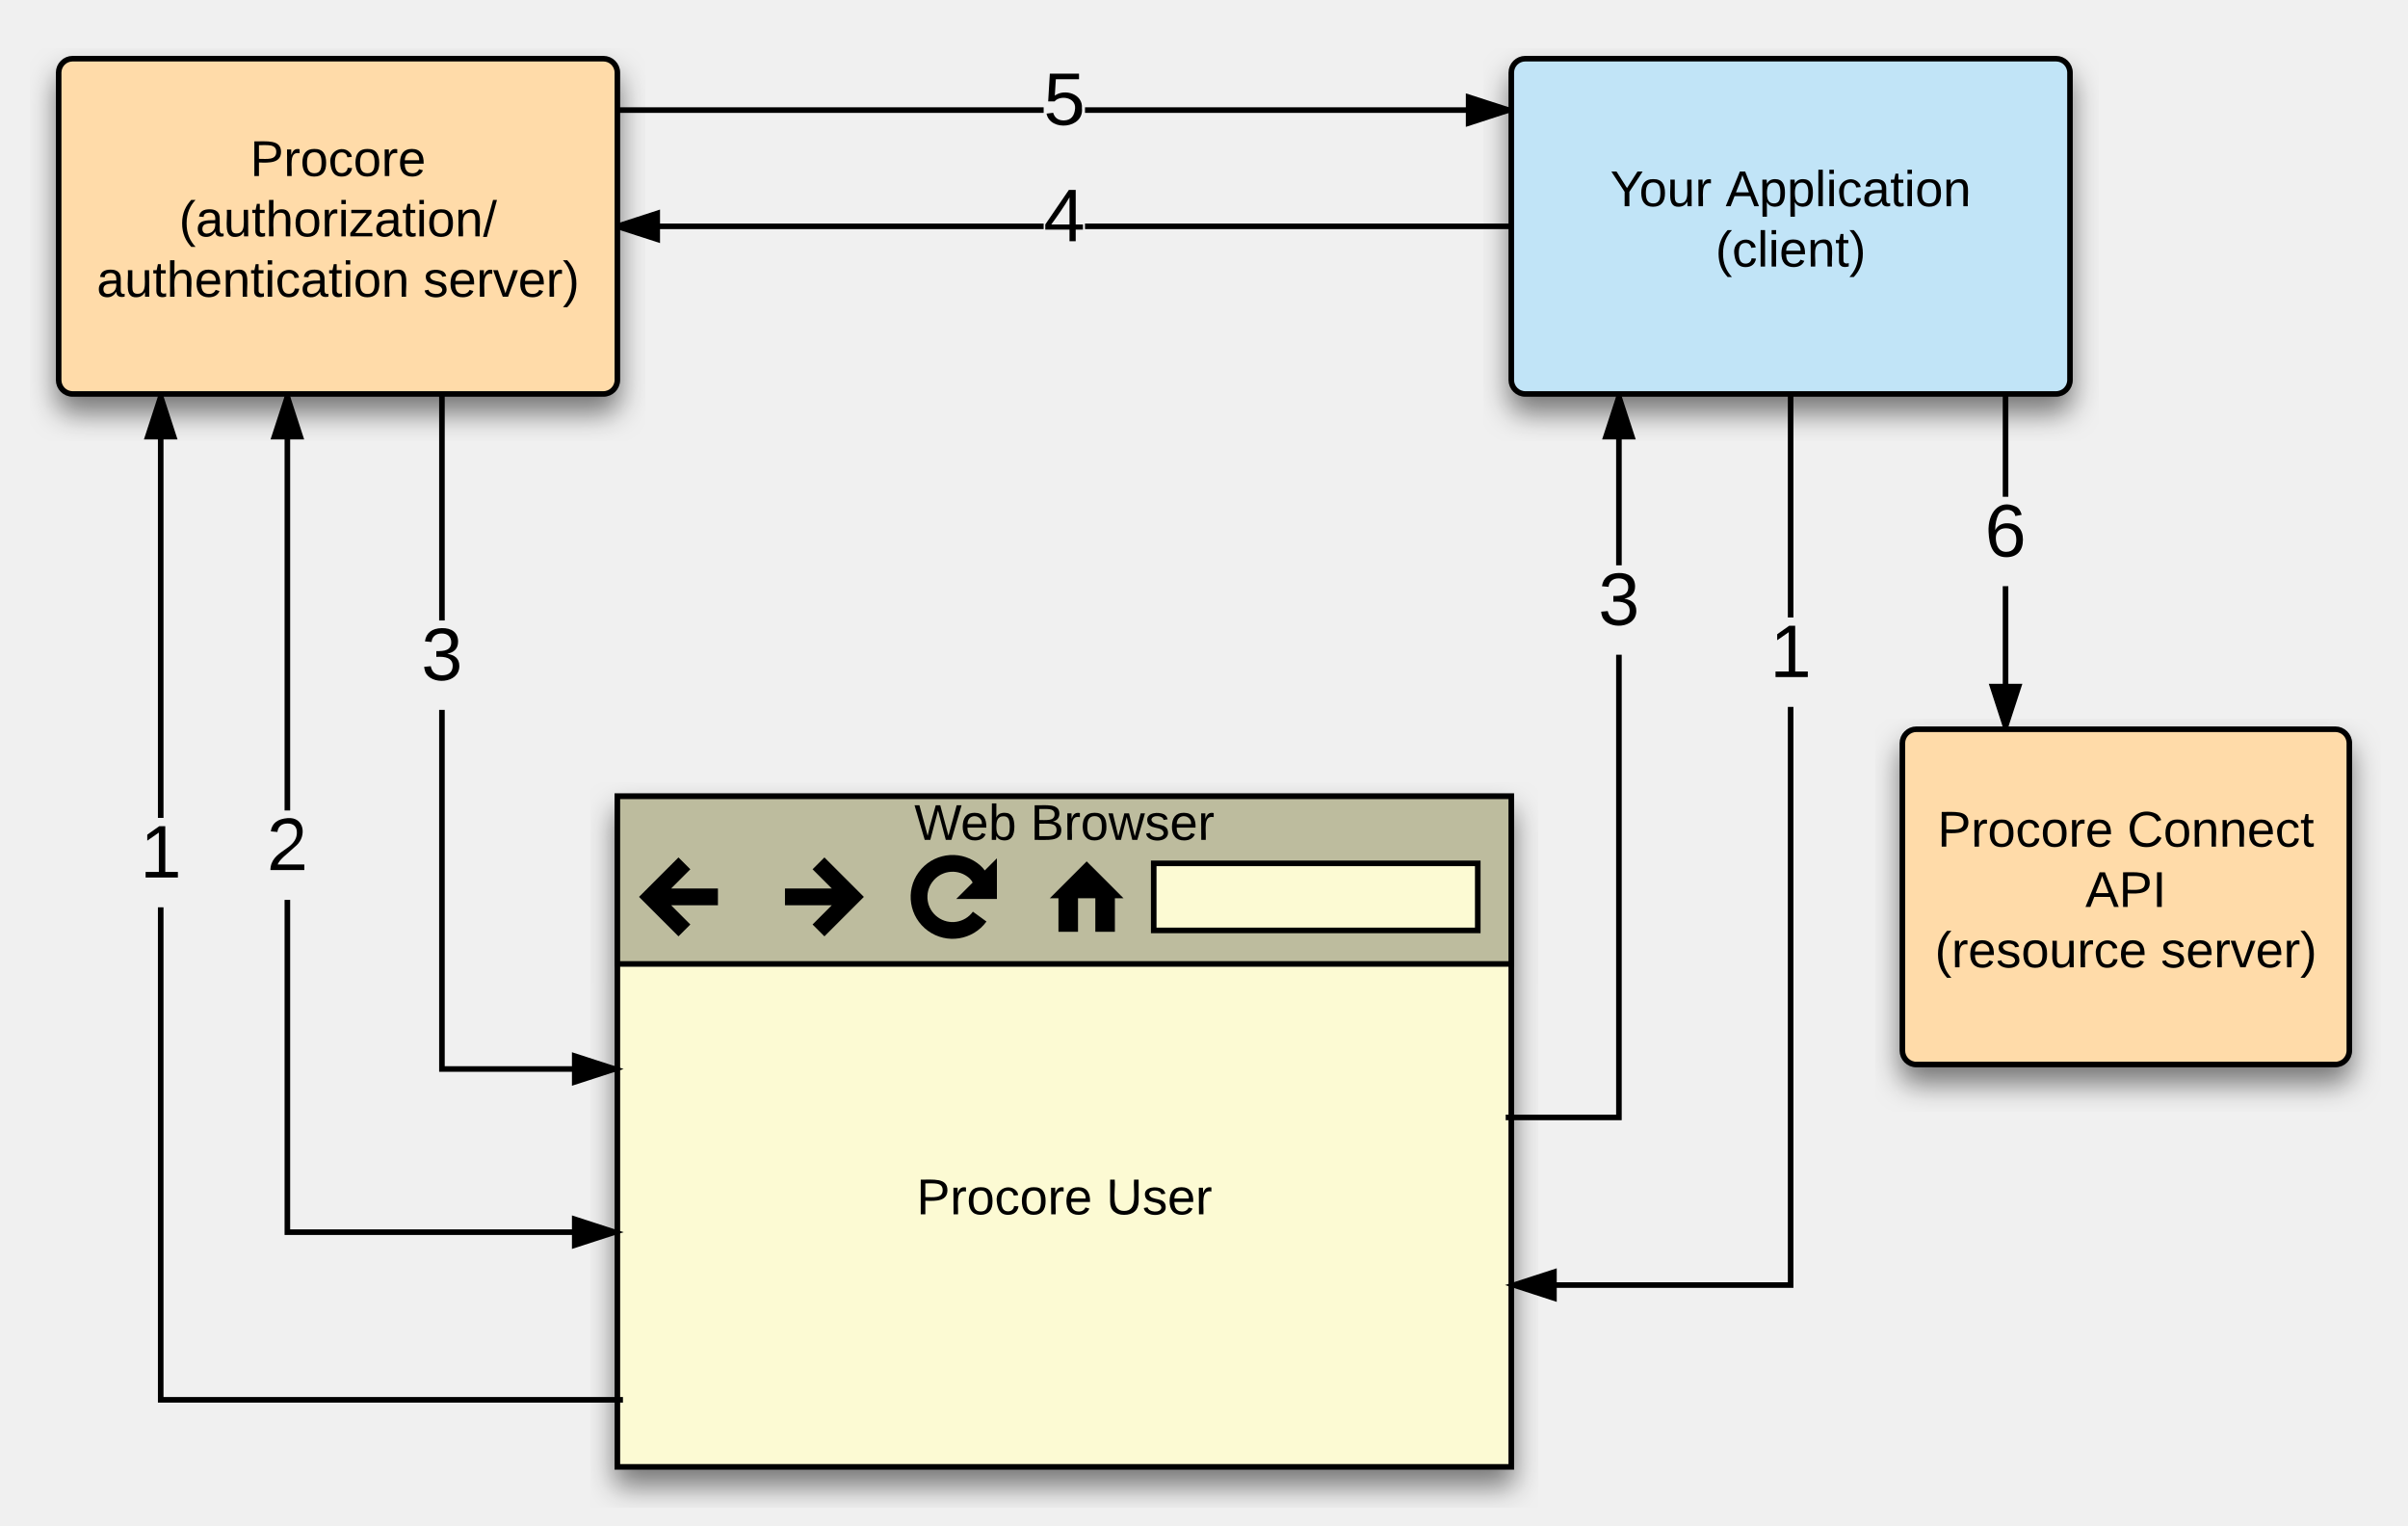
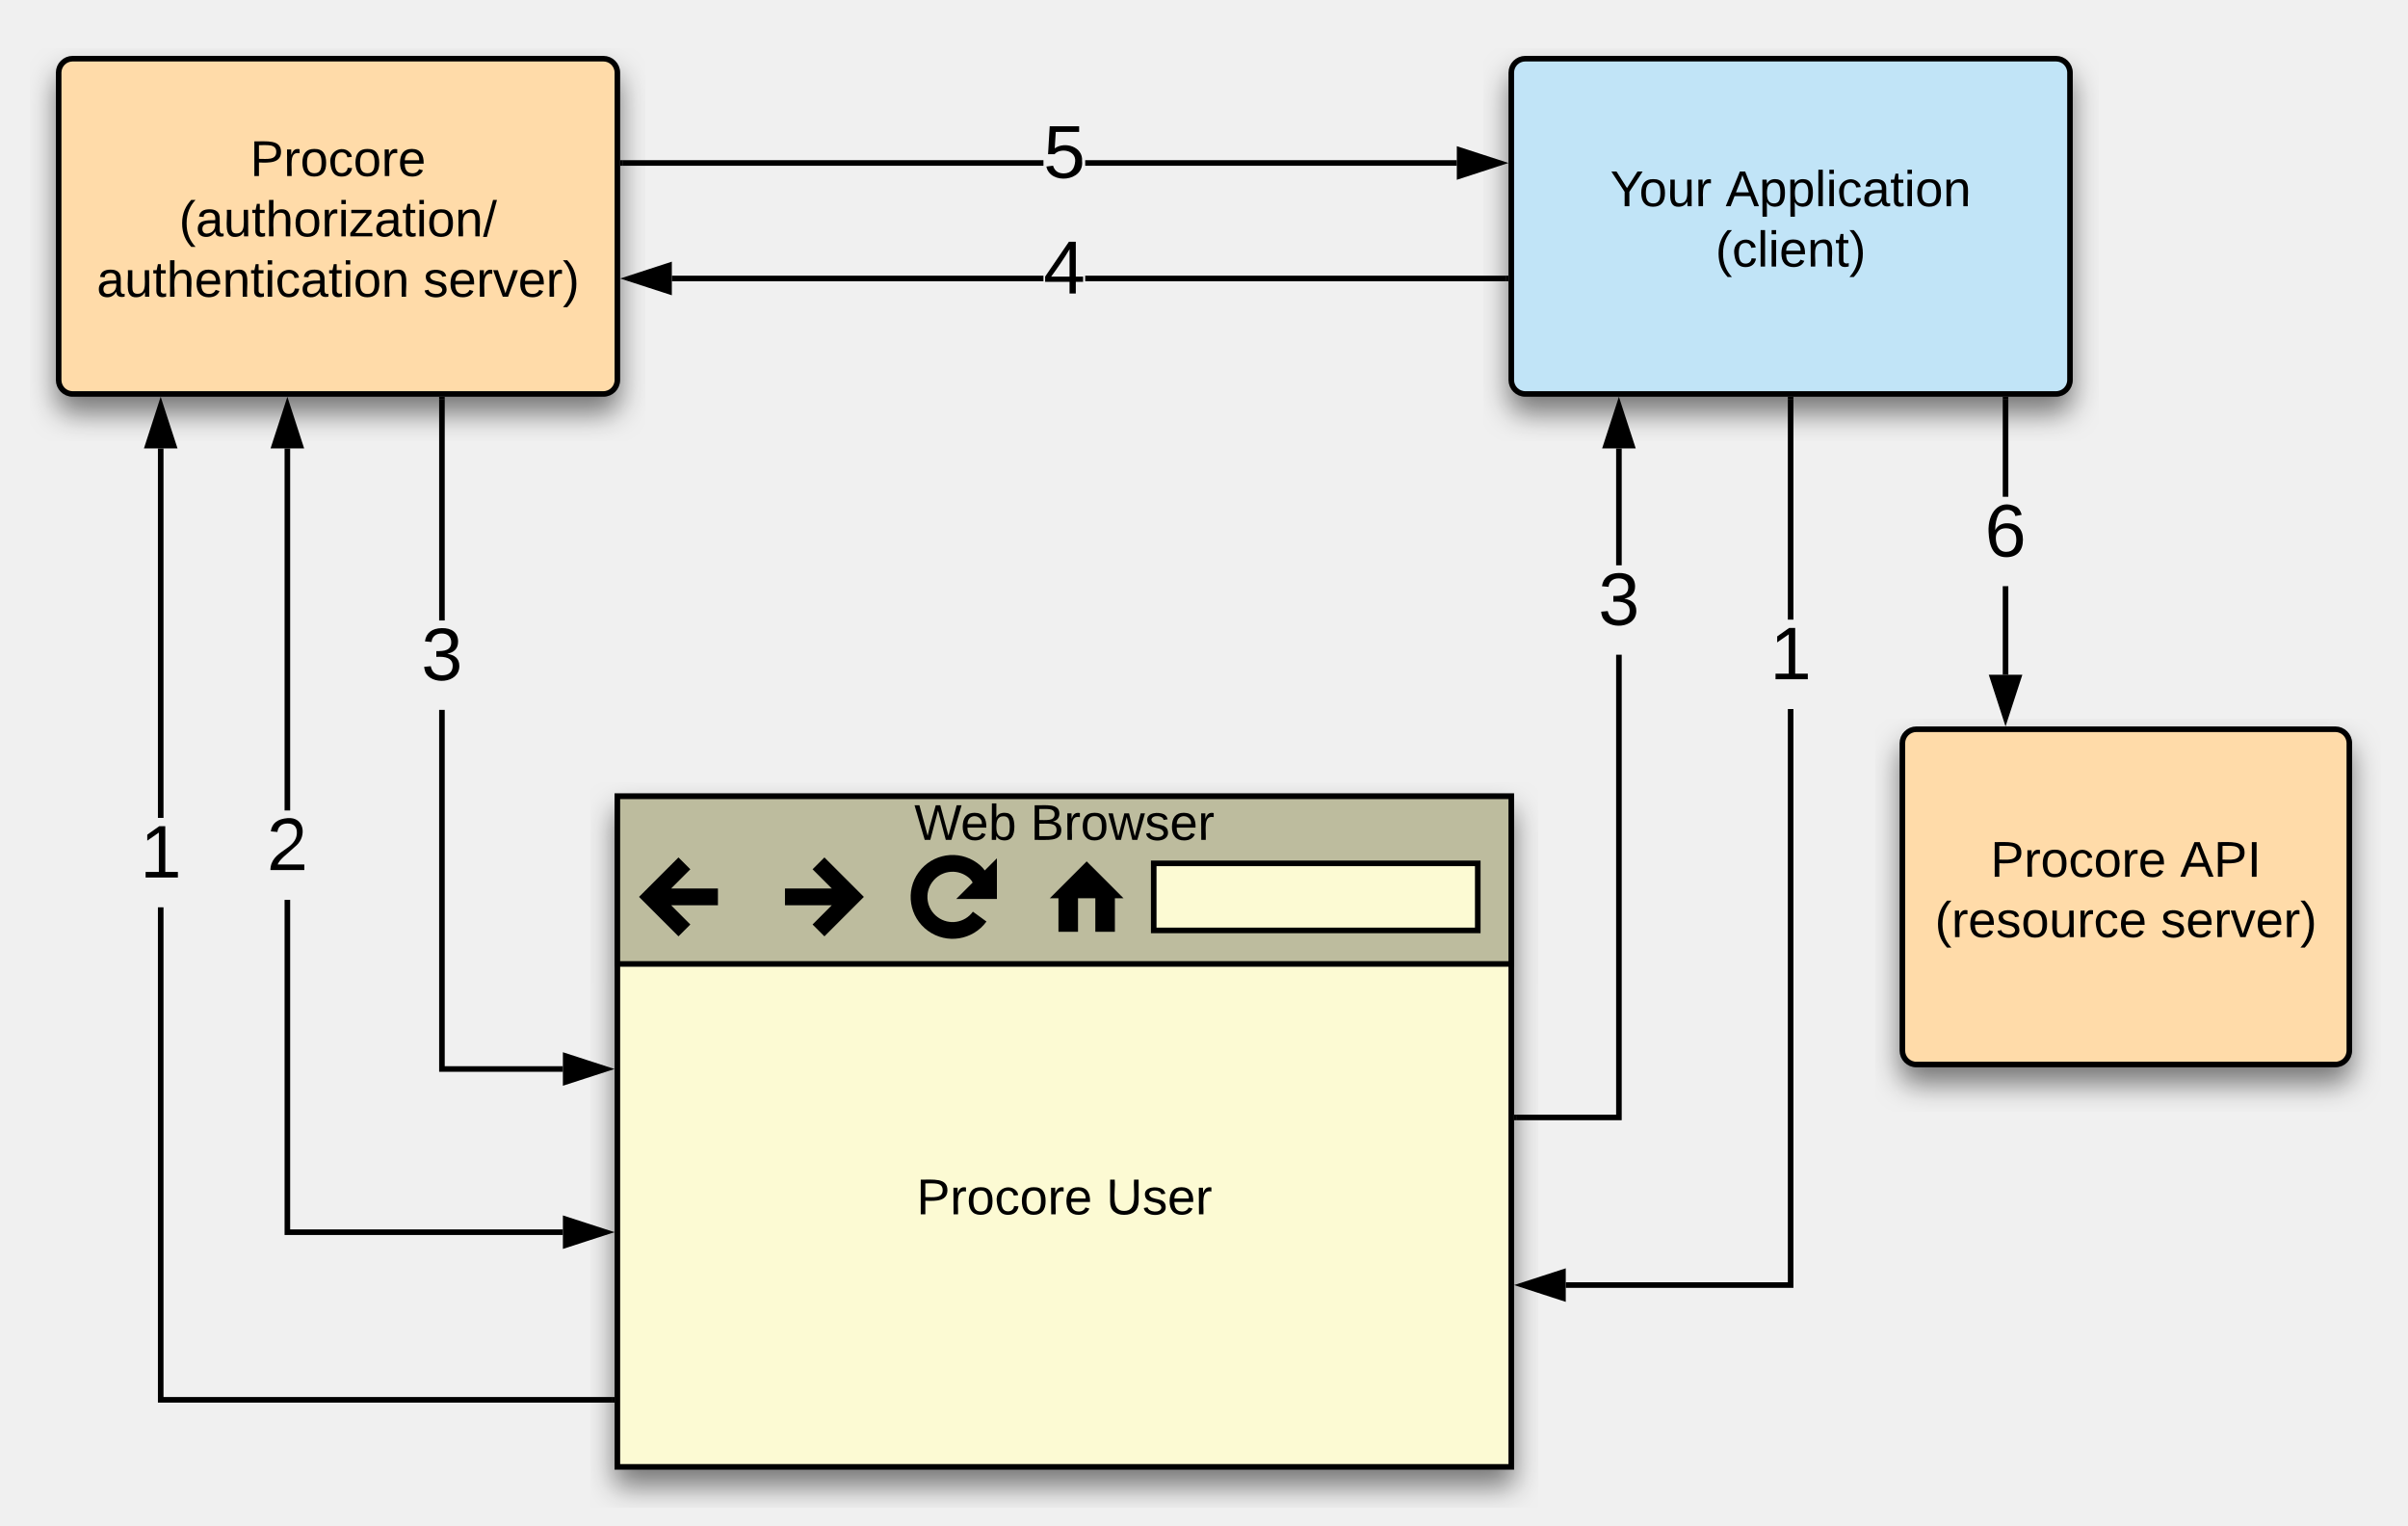
<svg xmlns="http://www.w3.org/2000/svg" xmlns:ns1="lucid" xmlns:xlink="http://www.w3.org/1999/xlink" width="862" height="546">
  <g transform="translate(-19 -19)" ns1:page-tab-id="0_0">
    <g filter="url(#a)">
-       <path d="M40 155c0 2.76 2.24 5 5 5h190c2.76 0 5-2.24 5-5V45c0-2.76-2.24-5-5-5H45c-2.76 0-5 2.24-5 5z" stroke="#000" stroke-width="2" fill="#ffdba9" />
+       <path d="M40 45c0-2.76 2.24-5 5-5h190c2.76 0 5 2.24 5 5v110c0 2.76-2.24 5-5 5H45c-2.76 0-5-2.24-5-5z" stroke="#000" stroke-width="2" fill="#ffdba9" />
      <use xlink:href="#b" transform="matrix(1,0,0,1,45,45) translate(63.55 37)" />
      <use xlink:href="#c" transform="matrix(1,0,0,1,45,45) translate(38.1 58.6)" />
      <use xlink:href="#d" transform="matrix(1,0,0,1,45,45) translate(8.625 80.2)" />
      <use xlink:href="#e" transform="matrix(1,0,0,1,45,45) translate(125.525 80.2)" />
    </g>
    <g filter="url(#a)">
-       <path d="M560 155c0 2.76 2.24 5 5 5h190c2.76 0 5-2.24 5-5V45c0-2.76-2.24-5-5-5H565c-2.76 0-5 2.24-5 5z" stroke="#000" stroke-width="2" fill="#c1e4f7" />
+       <path d="M560 45c0-2.76 2.24-5 5-5h190c2.76 0 5 2.24 5 5v110c0 2.76-2.24 5-5 5H565c-2.76 0-5-2.24-5-5z" stroke="#000" stroke-width="2" fill="#c1e4f7" />
      <use xlink:href="#f" transform="matrix(1,0,0,1,565,45) translate(30.425 47.8)" />
      <use xlink:href="#g" transform="matrix(1,0,0,1,565,45) translate(71.725 47.8)" />
      <use xlink:href="#h" transform="matrix(1,0,0,1,565,45) translate(68.1 69.4)" />
    </g>
    <g filter="url(#i)">
      <path d="M240 304h320v240H240z" stroke="#000" stroke-width="2" fill="#fcfad3" />
      <path d="M240 304h320v60H240z" stroke="#000" stroke-width="2" fill="#bdbc9e" />
      <path d="M432 328h116v24H432z" stroke="#000" stroke-width="2" fill="#fcfad3" />
      <path d="M264 328l-12 12 12 12m-12-12h24M312 328l12 12-12 12m-12-12h24M372 340c-1.4-6.23-2.8-8.15-4.95-9.7-5.36-3.9-12.86-2.72-16.76 2.65-3.9 5.36-2.72 12.86 2.65 16.76 5.36 3.9 12.86 2.72 16.76-2.65" stroke="#000" stroke-width="6" fill="none" />
      <path d="M375.12 328v12h-12z" stroke="#000" stroke-width="1.5" />
      <path d="M396 340l12-12 12 12h-2.4v12h-6v-12h-7.2v12h-6v-12z" stroke="#000" />
      <use xlink:href="#j" transform="matrix(1,0,0,1,260,304) translate(86.275 15.6)" />
      <use xlink:href="#k" transform="matrix(1,0,0,1,260,304) translate(127.875 15.6)" />
    </g>
    <g filter="url(#l)">
-       <path d="M700 395c0 2.76 2.24 5 5 5h150c2.76 0 5-2.24 5-5V285c0-2.76-2.24-5-5-5H705c-2.76 0-5 2.24-5 5z" stroke="#000" stroke-width="2" fill="#ffdba9" />
-       <use xlink:href="#m" transform="matrix(1,0,0,1,705,285) translate(7.575 37)" />
-       <use xlink:href="#n" transform="matrix(1,0,0,1,705,285) translate(75.475 37)" />
-       <use xlink:href="#o" transform="matrix(1,0,0,1,705,285) translate(60.5 58.6)" />
-       <use xlink:href="#p" transform="matrix(1,0,0,1,705,285) translate(6.65 80.2)" />
-       <use xlink:href="#e" transform="matrix(1,0,0,1,705,285) translate(87.5 80.2)" />
-     </g>
-     <path d="M392.6 59.4H241v-2h151.6zm166.4 0H407.4v-2H559zM241 59.4h-1v-2h1z" />
-     <path d="M559 58.4l-14.27 4.64v-9.28z" />
-     <path d="M560 57.67v1.46l-16.27 5.28v-12zm-14.27 4l10.03-3.27-10.03-3.26z" />
-     <use xlink:href="#q" transform="matrix(1,0,0,1,392.5926,42.4) translate(0 21.33333)" />
-     <path d="M392.6 101H240v-2h152.6zm167.4 0H407.4v-2H560z" />
-     <path />
-     <path d="M254.27 104.64L240 100l14.27-4.64z" />
-     <path d="M255.27 106L240 101.06v-2.1L255.27 94zm-12.03-6l10.03 3.26v-6.52z" />
-     <use xlink:href="#r" transform="matrix(1,0,0,1,392.5926,84) translate(0 21.33333)" />
-     <path d="M77.53 519H239v2H75.53V343.73h2zm0-207.27h-2V161h2zM242 521h-3v-2h3z" />
-     <path d="M81.17 175.27H71.9L76.53 161z" />
-     <path d="M82.55 176.27H70.52l5.3-16.27h1.44zm-9.28-2h6.52l-3.27-10.03z" />
-     <use xlink:href="#s" transform="matrix(1,0,0,1,69.12593,311.7333) translate(0 21.33333)" />
-     <path d="M122.87 459H239v2H120.87V341.07h2zm0-149.93h-2V161h2z" />
-     <path d="M239 460l-14.27 4.64v-9.28z" />
-     <path d="M242.24 460l-18.5 6v-12zm-16.5 3.26l10.02-3.26-10.03-3.26zM126.5 175.27h-9.27l4.64-14.27z" />
-     <path d="M127.88 176.27h-12.03l5.3-16.27h1.44zm-9.27-2h6.53l-3.26-10.03z" />
-     <use xlink:href="#t" transform="matrix(1,0,0,1,114.4593,309.0667) translate(0 21.33333)" />
-     <path d="M178.2 400.6H239v2h-62.8V273.07h2zm0-159.53h-2V161h2zM178.2 161h-2v-1h2z" />
-     <path d="M239 401.6l-14.27 4.64v-9.28z" />
-     <path d="M242.24 401.6l-18.5 6v-12zm-16.5 3.26l10.02-3.26-10.03-3.26z" />
-     <use xlink:href="#u" transform="matrix(1,0,0,1,169.7926,241.0667) translate(0 21.33333)" />
-     <path d="M599.53 419.93H561v-2h36.53v-164.6h2zm0-198.6h-2V161h2z" />
-     <path d="M603.17 175.27h-9.27l4.63-14.27z" />
-     <path d="M604.55 176.27h-12.03l5.3-16.27h1.44zm-9.28-2h6.52l-3.27-10.03zM561 419.93h-3v-2h3z" />
-     <use xlink:href="#u" transform="matrix(1,0,0,1,591.1259,221.3333) translate(0 21.33333)" />
-     <path d="M661 479.93H561v-2h98V272h2zM661 240h-2v-80h2z" />
-     <path />
-     <path d="M575.27 483.57L561 478.93l14.27-4.63z" />
-     <path d="M576.27 484.95l-18.5-6.02 18.5-6zm-12.03-6.02l10.03 3.26v-6.53z" />
-     <use xlink:href="#s" transform="matrix(1,0,0,1,652.5926,240) translate(0 21.33333)" />
-     <path d="M737.93 279h-2v-50.2h2zm0-82.2h-2V161h2zM737.93 161h-2v-1h2z" />
-     <path d="M736.93 279l-4.63-14.27h9.27z" />
-     <path d="M737.66 280h-1.45l-5.28-16.27h12.03zm-4-14.27l3.27 10.03 3.26-10.03z" />
-     <use xlink:href="#v" transform="matrix(1,0,0,1,729.5259,196.8) translate(0 21.33333)" />
-     <path d="M280 420h240v60H280z" fill="none" />
+       <path d="M700 285c0-2.76 2.24-5 5-5h150c2.76 0 5 2.24 5 5v110c0 2.76-2.24 5-5 5H705c-2.76 0-5-2.24-5-5z" stroke="#000" stroke-width="2" fill="#ffdba9" />
+       <use xlink:href="#m" transform="matrix(1,0,0,1,705,285) translate(26.55 47.8)" />
+       <use xlink:href="#n" transform="matrix(1,0,0,1,705,285) translate(94.45 47.8)" />
+       <use xlink:href="#o" transform="matrix(1,0,0,1,705,285) translate(6.65 69.4)" />
+       <use xlink:href="#e" transform="matrix(1,0,0,1,705,285) translate(87.5 69.4)" />
+     </g>
+     <path d="M77.53 519H238v2H75.53V343.73h2m0-32h-2V179.5h2" />
+     <path d="M239 521h-1.03v-2H239M81.17 178.5H71.9l4.63-14.26z" />
+     <path d="M82.55 179.5H70.52l6-18.5m-3.25 16.5h6.52l-3.27-10.03" />
+     <use xlink:href="#p" transform="matrix(1,0,0,1,69.12593,311.7333) translate(0 21.33333)" />
+     <path d="M122.87 459h97.63v2h-99.63V341.07h2m0-32h-2V179.5h2M235.76 460l-14.26 4.64v-9.28z" />
+     <path d="M239 460l-18.5 6v-12m2 9.26l10.03-3.26-10.03-3.26M126.5 178.5h-9.27l4.64-14.26z" />
+     <path d="M127.88 179.5h-12.03l6.02-18.5m-3.26 16.5h6.53l-3.26-10.03" />
+     <use xlink:href="#q" transform="matrix(1,0,0,1,114.4593,309.0667) translate(0 21.33333)" />
+     <path d="M178.2 400.6h42.3v2h-44.3V273.07h2m0-32h-2V162h2" />
+     <path d="M178.2 162.03h-2V161h2M235.76 401.6l-14.26 4.64v-9.28z" />
+     <path d="M239 401.6l-18.5 6v-12m2 9.26l10.03-3.26-10.03-3.26" />
+     <use xlink:href="#r" transform="matrix(1,0,0,1,169.7926,241.0667) translate(0 21.33333)" />
+     <path d="M599.53 419.93H562v-2h35.53v-164.6h2m0-32h-2V179.5h2M603.17 178.5h-9.27l4.63-14.26z" />
+     <path d="M604.55 179.5h-12.03l6-18.5m-3.25 16.5h6.52l-3.27-10.03M562.03 419.93H561v-2h1.03" />
+     <use xlink:href="#r" transform="matrix(1,0,0,1,591.1259,221.3333) translate(0 21.33333)" />
+     <path d="M661 479.93h-81.5v-2H659V272.77h2m0-32h-2V162h2" />
+     <path d="M661 162.03h-2V161h2M578.5 483.57l-14.26-4.64 14.26-4.63z" />
+     <path d="M579.5 484.95l-18.5-6.02 18.5-6m-12.03 6l10.03 3.26v-6.53" />
+     <use xlink:href="#p" transform="matrix(1,0,0,1,652.5926,240.7703) translate(0 21.33333)" />
+     <path d="M737.93 260.5h-2v-31.7h2m0-32h-2V162h2" />
+     <path d="M737.93 162.03h-2V161h2M736.93 275.76l-4.63-14.26h9.27z" />
+     <path d="M736.93 279l-6-18.5h12.02m-9.28 2l3.26 10.03 3.26-10.03" />
+     <use xlink:href="#s" transform="matrix(1,0,0,1,729.5259,196.8) translate(0 21.33333)" />
+     <path d="M280 420h240v60H280z" stroke="#000" stroke-opacity="0" stroke-width="2" fill="#fff" fill-opacity="0" />
    <use xlink:href="#m" transform="matrix(1,0,0,1,285,425) translate(62.1 28.6)" />
-     <use xlink:href="#w" transform="matrix(1,0,0,1,285,425) translate(130 28.6)" />
+     <use xlink:href="#t" transform="matrix(1,0,0,1,285,425) translate(130 28.6)" />
+     <path d="M392.53 119.67H259.5v-2h133.03m165.47 2H407.47v-2H558" />
+     <path d="M559 119.67h-1.03v-2H559M258.5 123.3l-14.26-4.63 14.26-4.64z" />
+     <path d="M259.5 124.68l-18.5-6 18.5-6.03m-12.03 6.02l10.03 3.26v-6.52" />
+     <use xlink:href="#u" transform="matrix(1,0,0,1,392.5309,102.5333) translate(0 21.51111)" />
+     <path d="M392.53 78.33H242v-2h150.53m147.97 2H407.47v-2H540.5" />
+     <path d="M242.03 78.33H241v-2h1.03M555.76 77.33l-14.26 4.64V72.7z" />
+     <path d="M559 77.33l-18.5 6.02V71.32m2 9.27l10.03-3.27-10.03-3.26" />
+     <use xlink:href="#v" transform="matrix(1,0,0,1,392.5309,61.2) translate(0 21.51111)" />
    <defs>
-       <path d="M30-248c87 1 191-15 191 75 0 78-77 80-158 76V0H30v-248zm33 125c57 0 124 11 124-50 0-59-68-47-124-48v98" id="x" />
-       <path d="M114-163C36-179 61-72 57 0H25l-1-190h30c1 12-1 29 2 39 6-27 23-49 58-41v29" id="y" />
-       <path d="M100-194c62-1 85 37 85 99 1 63-27 99-86 99S16-35 15-95c0-66 28-99 85-99zM99-20c44 1 53-31 53-75 0-43-8-75-51-75s-53 32-53 75 10 74 51 75" id="z" />
-       <path d="M96-169c-40 0-48 33-48 73s9 75 48 75c24 0 41-14 43-38l32 2c-6 37-31 61-74 61-59 0-76-41-82-99-10-93 101-131 147-64 4 7 5 14 7 22l-32 3c-4-21-16-35-41-35" id="A" />
-       <path d="M100-194c63 0 86 42 84 106H49c0 40 14 67 53 68 26 1 43-12 49-29l28 8c-11 28-37 45-77 45C44 4 14-33 15-96c1-61 26-98 85-98zm52 81c6-60-76-77-97-28-3 7-6 17-6 28h103" id="B" />
+       <path d="M30-248c87 1 191-15 191 75 0 78-77 80-158 76V0H30v-248zm33 125c57 0 124 11 124-50 0-59-68-47-124-48v98" id="w" />
+       <path d="M114-163C36-179 61-72 57 0H25l-1-190h30c1 12-1 29 2 39 6-27 23-49 58-41v29" id="x" />
+       <path d="M100-194c62-1 85 37 85 99 1 63-27 99-86 99S16-35 15-95c0-66 28-99 85-99zM99-20c44 1 53-31 53-75 0-43-8-75-51-75s-53 32-53 75 10 74 51 75" id="y" />
+       <path d="M96-169c-40 0-48 33-48 73s9 75 48 75c24 0 41-14 43-38l32 2c-6 37-31 61-74 61-59 0-76-41-82-99-10-93 101-131 147-64 4 7 5 14 7 22l-32 3c-4-21-16-35-41-35" id="z" />
+       <path d="M100-194c63 0 86 42 84 106H49c0 40 14 67 53 68 26 1 43-12 49-29l28 8c-11 28-37 45-77 45C44 4 14-33 15-96c1-61 26-98 85-98zm52 81c6-60-76-77-97-28-3 7-6 17-6 28h103" id="A" />
      <g id="b">
-         <use transform="matrix(0.05,0,0,0.05,0,0)" xlink:href="#x" />
-         <use transform="matrix(0.05,0,0,0.05,12,0)" xlink:href="#y" />
-         <use transform="matrix(0.05,0,0,0.05,17.95,0)" xlink:href="#z" />
-         <use transform="matrix(0.05,0,0,0.05,27.95,0)" xlink:href="#A" />
-         <use transform="matrix(0.05,0,0,0.05,36.95,0)" xlink:href="#z" />
-         <use transform="matrix(0.05,0,0,0.05,46.95,0)" xlink:href="#y" />
-         <use transform="matrix(0.05,0,0,0.05,52.9,0)" xlink:href="#B" />
-       </g>
-       <path d="M87 75C49 33 22-17 22-94c0-76 28-126 65-167h31c-38 41-64 92-64 168S80 34 118 75H87" id="C" />
-       <path d="M141-36C126-15 110 5 73 4 37 3 15-17 15-53c-1-64 63-63 125-63 3-35-9-54-41-54-24 1-41 7-42 31l-33-3c5-37 33-52 76-52 45 0 72 20 72 64v82c-1 20 7 32 28 27v20c-31 9-61-2-59-35zM48-53c0 20 12 33 32 33 41-3 63-29 60-74-43 2-92-5-92 41" id="D" />
-       <path d="M84 4C-5 8 30-112 23-190h32v120c0 31 7 50 39 49 72-2 45-101 50-169h31l1 190h-30c-1-10 1-25-2-33-11 22-28 36-60 37" id="E" />
-       <path d="M59-47c-2 24 18 29 38 22v24C64 9 27 4 27-40v-127H5v-23h24l9-43h21v43h35v23H59v120" id="F" />
-       <path d="M106-169C34-169 62-67 57 0H25v-261h32l-1 103c12-21 28-36 61-36 89 0 53 116 60 194h-32v-121c2-32-8-49-39-48" id="G" />
-       <path d="M24-231v-30h32v30H24zM24 0v-190h32V0H24" id="H" />
-       <path d="M9 0v-24l116-142H16v-24h144v24L44-24h123V0H9" id="I" />
-       <path d="M117-194c89-4 53 116 60 194h-32v-121c0-31-8-49-39-48C34-167 62-67 57 0H25l-1-190h30c1 10-1 24 2 32 11-22 29-35 61-36" id="J" />
-       <path d="M0 4l72-265h28L28 4H0" id="K" />
+         <use transform="matrix(0.05,0,0,0.05,0,0)" xlink:href="#w" />
+         <use transform="matrix(0.05,0,0,0.05,12,0)" xlink:href="#x" />
+         <use transform="matrix(0.05,0,0,0.05,17.95,0)" xlink:href="#y" />
+         <use transform="matrix(0.05,0,0,0.05,27.95,0)" xlink:href="#z" />
+         <use transform="matrix(0.05,0,0,0.05,36.95,0)" xlink:href="#y" />
+         <use transform="matrix(0.05,0,0,0.05,46.95,0)" xlink:href="#x" />
+         <use transform="matrix(0.05,0,0,0.05,52.9,0)" xlink:href="#A" />
+       </g>
+       <path d="M87 75C49 33 22-17 22-94c0-76 28-126 65-167h31c-38 41-64 92-64 168S80 34 118 75H87" id="B" />
+       <path d="M141-36C126-15 110 5 73 4 37 3 15-17 15-53c-1-64 63-63 125-63 3-35-9-54-41-54-24 1-41 7-42 31l-33-3c5-37 33-52 76-52 45 0 72 20 72 64v82c-1 20 7 32 28 27v20c-31 9-61-2-59-35zM48-53c0 20 12 33 32 33 41-3 63-29 60-74-43 2-92-5-92 41" id="C" />
+       <path d="M84 4C-5 8 30-112 23-190h32v120c0 31 7 50 39 49 72-2 45-101 50-169h31l1 190h-30c-1-10 1-25-2-33-11 22-28 36-60 37" id="D" />
+       <path d="M59-47c-2 24 18 29 38 22v24C64 9 27 4 27-40v-127H5v-23h24l9-43h21v43h35v23H59v120" id="E" />
+       <path d="M106-169C34-169 62-67 57 0H25v-261h32l-1 103c12-21 28-36 61-36 89 0 53 116 60 194h-32v-121c2-32-8-49-39-48" id="F" />
+       <path d="M24-231v-30h32v30H24zM24 0v-190h32V0H24" id="G" />
+       <path d="M9 0v-24l116-142H16v-24h144v24L44-24h123V0H9" id="H" />
+       <path d="M117-194c89-4 53 116 60 194h-32v-121c0-31-8-49-39-48C34-167 62-67 57 0H25l-1-190h30c1 10-1 24 2 32 11-22 29-35 61-36" id="I" />
+       <path d="M0 4l72-265h28L28 4H0" id="J" />
      <g id="c">
+         <use transform="matrix(0.05,0,0,0.05,0,0)" xlink:href="#B" />
+         <use transform="matrix(0.05,0,0,0.05,5.95,0)" xlink:href="#C" />
+         <use transform="matrix(0.05,0,0,0.05,15.95,0)" xlink:href="#D" />
+         <use transform="matrix(0.05,0,0,0.05,25.95,0)" xlink:href="#E" />
+         <use transform="matrix(0.05,0,0,0.05,30.95,0)" xlink:href="#F" />
+         <use transform="matrix(0.05,0,0,0.05,40.95,0)" xlink:href="#y" />
+         <use transform="matrix(0.05,0,0,0.05,50.95,0)" xlink:href="#x" />
+         <use transform="matrix(0.05,0,0,0.05,56.9,0)" xlink:href="#G" />
+         <use transform="matrix(0.05,0,0,0.05,60.85,0)" xlink:href="#H" />
+         <use transform="matrix(0.05,0,0,0.05,69.85,0)" xlink:href="#C" />
+         <use transform="matrix(0.05,0,0,0.05,79.85,0)" xlink:href="#E" />
+         <use transform="matrix(0.05,0,0,0.05,84.85,0)" xlink:href="#G" />
+         <use transform="matrix(0.05,0,0,0.05,88.8,0)" xlink:href="#y" />
+         <use transform="matrix(0.05,0,0,0.05,98.8,0)" xlink:href="#I" />
+         <use transform="matrix(0.05,0,0,0.05,108.8,0)" xlink:href="#J" />
+       </g>
+       <g id="d">
        <use transform="matrix(0.05,0,0,0.05,0,0)" xlink:href="#C" />
-         <use transform="matrix(0.05,0,0,0.05,5.95,0)" xlink:href="#D" />
-         <use transform="matrix(0.05,0,0,0.05,15.95,0)" xlink:href="#E" />
-         <use transform="matrix(0.05,0,0,0.05,25.95,0)" xlink:href="#F" />
-         <use transform="matrix(0.05,0,0,0.05,30.95,0)" xlink:href="#G" />
-         <use transform="matrix(0.05,0,0,0.05,40.95,0)" xlink:href="#z" />
-         <use transform="matrix(0.05,0,0,0.05,50.95,0)" xlink:href="#y" />
-         <use transform="matrix(0.05,0,0,0.05,56.9,0)" xlink:href="#H" />
-         <use transform="matrix(0.05,0,0,0.05,60.85,0)" xlink:href="#I" />
-         <use transform="matrix(0.05,0,0,0.05,69.85,0)" xlink:href="#D" />
-         <use transform="matrix(0.05,0,0,0.05,79.85,0)" xlink:href="#F" />
-         <use transform="matrix(0.05,0,0,0.05,84.85,0)" xlink:href="#H" />
-         <use transform="matrix(0.05,0,0,0.05,88.8,0)" xlink:href="#z" />
-         <use transform="matrix(0.05,0,0,0.05,98.8,0)" xlink:href="#J" />
-         <use transform="matrix(0.05,0,0,0.05,108.8,0)" xlink:href="#K" />
-       </g>
-       <g id="d">
-         <use transform="matrix(0.05,0,0,0.05,0,0)" xlink:href="#D" />
-         <use transform="matrix(0.05,0,0,0.05,10,0)" xlink:href="#E" />
-         <use transform="matrix(0.05,0,0,0.05,20,0)" xlink:href="#F" />
-         <use transform="matrix(0.05,0,0,0.05,25,0)" xlink:href="#G" />
-         <use transform="matrix(0.05,0,0,0.05,35,0)" xlink:href="#B" />
-         <use transform="matrix(0.05,0,0,0.05,45,0)" xlink:href="#J" />
-         <use transform="matrix(0.05,0,0,0.05,55,0)" xlink:href="#F" />
-         <use transform="matrix(0.05,0,0,0.05,60,0)" xlink:href="#H" />
-         <use transform="matrix(0.05,0,0,0.05,63.95,0)" xlink:href="#A" />
-         <use transform="matrix(0.05,0,0,0.05,72.95,0)" xlink:href="#D" />
-         <use transform="matrix(0.05,0,0,0.05,82.95,0)" xlink:href="#F" />
-         <use transform="matrix(0.05,0,0,0.05,87.95,0)" xlink:href="#H" />
-         <use transform="matrix(0.05,0,0,0.05,91.9,0)" xlink:href="#z" />
-         <use transform="matrix(0.05,0,0,0.05,101.9,0)" xlink:href="#J" />
-       </g>
-       <path d="M135-143c-3-34-86-38-87 0 15 53 115 12 119 90S17 21 10-45l28-5c4 36 97 45 98 0-10-56-113-15-118-90-4-57 82-63 122-42 12 7 21 19 24 35" id="L" />
-       <path d="M108 0H70L1-190h34L89-25l56-165h34" id="M" />
-       <path d="M33-261c38 41 65 92 65 168S71 34 33 75H2C39 34 66-17 66-93S39-220 2-261h31" id="N" />
+         <use transform="matrix(0.05,0,0,0.05,10,0)" xlink:href="#D" />
+         <use transform="matrix(0.05,0,0,0.05,20,0)" xlink:href="#E" />
+         <use transform="matrix(0.05,0,0,0.05,25,0)" xlink:href="#F" />
+         <use transform="matrix(0.05,0,0,0.05,35,0)" xlink:href="#A" />
+         <use transform="matrix(0.05,0,0,0.05,45,0)" xlink:href="#I" />
+         <use transform="matrix(0.05,0,0,0.05,55,0)" xlink:href="#E" />
+         <use transform="matrix(0.05,0,0,0.05,60,0)" xlink:href="#G" />
+         <use transform="matrix(0.05,0,0,0.05,63.95,0)" xlink:href="#z" />
+         <use transform="matrix(0.05,0,0,0.05,72.95,0)" xlink:href="#C" />
+         <use transform="matrix(0.05,0,0,0.05,82.95,0)" xlink:href="#E" />
+         <use transform="matrix(0.05,0,0,0.05,87.95,0)" xlink:href="#G" />
+         <use transform="matrix(0.05,0,0,0.05,91.9,0)" xlink:href="#y" />
+         <use transform="matrix(0.05,0,0,0.05,101.9,0)" xlink:href="#I" />
+       </g>
+       <path d="M135-143c-3-34-86-38-87 0 15 53 115 12 119 90S17 21 10-45l28-5c4 36 97 45 98 0-10-56-113-15-118-90-4-57 82-63 122-42 12 7 21 19 24 35" id="K" />
+       <path d="M108 0H70L1-190h34L89-25l56-165h34" id="L" />
+       <path d="M33-261c38 41 65 92 65 168S71 34 33 75H2C39 34 66-17 66-93S39-220 2-261h31" id="M" />
      <g id="e">
-         <use transform="matrix(0.05,0,0,0.05,0,0)" xlink:href="#L" />
-         <use transform="matrix(0.05,0,0,0.05,9,0)" xlink:href="#B" />
-         <use transform="matrix(0.05,0,0,0.05,19,0)" xlink:href="#y" />
-         <use transform="matrix(0.05,0,0,0.05,24.95,0)" xlink:href="#M" />
-         <use transform="matrix(0.05,0,0,0.05,33.95,0)" xlink:href="#B" />
-         <use transform="matrix(0.05,0,0,0.05,43.95,0)" xlink:href="#y" />
-         <use transform="matrix(0.05,0,0,0.05,49.9,0)" xlink:href="#N" />
+         <use transform="matrix(0.05,0,0,0.05,0,0)" xlink:href="#K" />
+         <use transform="matrix(0.05,0,0,0.05,9,0)" xlink:href="#A" />
+         <use transform="matrix(0.05,0,0,0.05,19,0)" xlink:href="#x" />
+         <use transform="matrix(0.05,0,0,0.05,24.95,0)" xlink:href="#L" />
+         <use transform="matrix(0.05,0,0,0.05,33.95,0)" xlink:href="#A" />
+         <use transform="matrix(0.05,0,0,0.05,43.95,0)" xlink:href="#x" />
+         <use transform="matrix(0.05,0,0,0.05,49.9,0)" xlink:href="#M" />
      </g>
      <filter id="a" filterUnits="objectBoundingBox" x="-.05" y="-.03" width="1.1" height="1.17">
        <feOffset result="offOut" in="SourceAlpha" dy="6" />
        <feGaussianBlur result="blurOut" in="offOut" stdDeviation="5" />
        <feColorMatrix result="colorOut" in="blurOut" values="0 0 0 0 0 0 0 0 0 0 0 0 0 0 0 0 0 0 0.502 0" />
        <feBlend in="SourceGraphic" in2="colorOut" />
      </filter>
-       <path d="M137-103V0h-34v-103L8-248h37l75 118 75-118h37" id="O" />
+       <path d="M137-103V0h-34v-103L8-248h37l75 118 75-118h37" id="N" />
      <g id="f">
+         <use transform="matrix(0.05,0,0,0.05,0,0)" xlink:href="#N" />
+         <use transform="matrix(0.05,0,0,0.05,10.35,0)" xlink:href="#y" />
+         <use transform="matrix(0.05,0,0,0.05,20.35,0)" xlink:href="#D" />
+         <use transform="matrix(0.05,0,0,0.05,30.35,0)" xlink:href="#x" />
+       </g>
+       <path d="M205 0l-28-72H64L36 0H1l101-248h38L239 0h-34zm-38-99l-47-123c-12 45-31 82-46 123h93" id="O" />
+       <path d="M115-194c55 1 70 41 70 98S169 2 115 4C84 4 66-9 55-30l1 105H24l-1-265h31l2 30c10-21 28-34 59-34zm-8 174c40 0 45-34 45-75s-6-73-45-74c-42 0-51 32-51 76 0 43 10 73 51 73" id="P" />
+       <path d="M24 0v-261h32V0H24" id="Q" />
+       <g id="g">
        <use transform="matrix(0.05,0,0,0.05,0,0)" xlink:href="#O" />
-         <use transform="matrix(0.05,0,0,0.05,10.35,0)" xlink:href="#z" />
-         <use transform="matrix(0.05,0,0,0.05,20.35,0)" xlink:href="#E" />
-         <use transform="matrix(0.05,0,0,0.05,30.35,0)" xlink:href="#y" />
-       </g>
-       <path d="M205 0l-28-72H64L36 0H1l101-248h38L239 0h-34zm-38-99l-47-123c-12 45-31 82-46 123h93" id="P" />
-       <path d="M115-194c55 1 70 41 70 98S169 2 115 4C84 4 66-9 55-30l1 105H24l-1-265h31l2 30c10-21 28-34 59-34zm-8 174c40 0 45-34 45-75s-6-73-45-74c-42 0-51 32-51 76 0 43 10 73 51 73" id="Q" />
-       <path d="M24 0v-261h32V0H24" id="R" />
-       <g id="g">
-         <use transform="matrix(0.05,0,0,0.05,0,0)" xlink:href="#P" />
-         <use transform="matrix(0.05,0,0,0.05,12,0)" xlink:href="#Q" />
-         <use transform="matrix(0.05,0,0,0.05,22,0)" xlink:href="#Q" />
-         <use transform="matrix(0.05,0,0,0.05,32,0)" xlink:href="#R" />
-         <use transform="matrix(0.05,0,0,0.05,35.95,0)" xlink:href="#H" />
-         <use transform="matrix(0.05,0,0,0.05,39.9,0)" xlink:href="#A" />
-         <use transform="matrix(0.05,0,0,0.05,48.9,0)" xlink:href="#D" />
-         <use transform="matrix(0.05,0,0,0.05,58.9,0)" xlink:href="#F" />
-         <use transform="matrix(0.05,0,0,0.05,63.9,0)" xlink:href="#H" />
-         <use transform="matrix(0.05,0,0,0.05,67.85,0)" xlink:href="#z" />
-         <use transform="matrix(0.05,0,0,0.05,77.85,0)" xlink:href="#J" />
+         <use transform="matrix(0.05,0,0,0.05,12,0)" xlink:href="#P" />
+         <use transform="matrix(0.05,0,0,0.05,22,0)" xlink:href="#P" />
+         <use transform="matrix(0.05,0,0,0.05,32,0)" xlink:href="#Q" />
+         <use transform="matrix(0.05,0,0,0.05,35.95,0)" xlink:href="#G" />
+         <use transform="matrix(0.05,0,0,0.05,39.9,0)" xlink:href="#z" />
+         <use transform="matrix(0.05,0,0,0.05,48.9,0)" xlink:href="#C" />
+         <use transform="matrix(0.05,0,0,0.05,58.9,0)" xlink:href="#E" />
+         <use transform="matrix(0.05,0,0,0.05,63.9,0)" xlink:href="#G" />
+         <use transform="matrix(0.05,0,0,0.05,67.85,0)" xlink:href="#y" />
+         <use transform="matrix(0.05,0,0,0.05,77.85,0)" xlink:href="#I" />
      </g>
      <g id="h">
-         <use transform="matrix(0.05,0,0,0.05,0,0)" xlink:href="#C" />
-         <use transform="matrix(0.05,0,0,0.05,5.95,0)" xlink:href="#A" />
-         <use transform="matrix(0.05,0,0,0.05,14.95,0)" xlink:href="#R" />
-         <use transform="matrix(0.05,0,0,0.05,18.9,0)" xlink:href="#H" />
-         <use transform="matrix(0.05,0,0,0.05,22.85,0)" xlink:href="#B" />
-         <use transform="matrix(0.05,0,0,0.05,32.85,0)" xlink:href="#J" />
-         <use transform="matrix(0.05,0,0,0.05,42.85,0)" xlink:href="#F" />
-         <use transform="matrix(0.05,0,0,0.05,47.85,0)" xlink:href="#N" />
-       </g>
-       <path d="M266 0h-40l-56-210L115 0H75L2-248h35L96-30l15-64 43-154h32l59 218 59-218h35" id="S" />
-       <path d="M115-194c53 0 69 39 70 98 0 66-23 100-70 100C84 3 66-7 56-30L54 0H23l1-261h32v101c10-23 28-34 59-34zm-8 174c40 0 45-34 45-75 0-40-5-75-45-74-42 0-51 32-51 76 0 43 10 73 51 73" id="T" />
+         <use transform="matrix(0.05,0,0,0.05,0,0)" xlink:href="#B" />
+         <use transform="matrix(0.05,0,0,0.05,5.95,0)" xlink:href="#z" />
+         <use transform="matrix(0.05,0,0,0.05,14.95,0)" xlink:href="#Q" />
+         <use transform="matrix(0.05,0,0,0.05,18.9,0)" xlink:href="#G" />
+         <use transform="matrix(0.05,0,0,0.05,22.85,0)" xlink:href="#A" />
+         <use transform="matrix(0.05,0,0,0.05,32.85,0)" xlink:href="#I" />
+         <use transform="matrix(0.05,0,0,0.05,42.85,0)" xlink:href="#E" />
+         <use transform="matrix(0.05,0,0,0.05,47.85,0)" xlink:href="#M" />
+       </g>
+       <path d="M266 0h-40l-56-210L115 0H75L2-248h35L96-30l15-64 43-154h32l59 218 59-218h35" id="R" />
+       <path d="M115-194c53 0 69 39 70 98 0 66-23 100-70 100C84 3 66-7 56-30L54 0H23l1-261h32v101c10-23 28-34 59-34zm-8 174c40 0 45-34 45-75 0-40-5-75-45-74-42 0-51 32-51 76 0 43 10 73 51 73" id="S" />
      <g id="j">
-         <use transform="matrix(0.05,0,0,0.05,0,0)" xlink:href="#S" />
-         <use transform="matrix(0.05,0,0,0.05,16.6,0)" xlink:href="#B" />
-         <use transform="matrix(0.05,0,0,0.05,26.6,0)" xlink:href="#T" />
-       </g>
-       <path d="M160-131c35 5 61 23 61 61C221 17 115-2 30 0v-248c76 3 177-17 177 60 0 33-19 50-47 57zm-97-11c50-1 110 9 110-42 0-47-63-36-110-37v79zm0 115c55-2 124 14 124-45 0-56-70-42-124-44v89" id="U" />
-       <path d="M206 0h-36l-40-164L89 0H53L-1-190h32L70-26l43-164h34l41 164 42-164h31" id="V" />
+         <use transform="matrix(0.05,0,0,0.05,0,0)" xlink:href="#R" />
+         <use transform="matrix(0.05,0,0,0.05,16.6,0)" xlink:href="#A" />
+         <use transform="matrix(0.05,0,0,0.05,26.6,0)" xlink:href="#S" />
+       </g>
+       <path d="M160-131c35 5 61 23 61 61C221 17 115-2 30 0v-248c76 3 177-17 177 60 0 33-19 50-47 57zm-97-11c50-1 110 9 110-42 0-47-63-36-110-37v79zm0 115c55-2 124 14 124-45 0-56-70-42-124-44v89" id="T" />
+       <path d="M206 0h-36l-40-164L89 0H53L-1-190h32L70-26l43-164h34l41 164 42-164h31" id="U" />
      <g id="k">
-         <use transform="matrix(0.05,0,0,0.05,0,0)" xlink:href="#U" />
-         <use transform="matrix(0.05,0,0,0.05,12,0)" xlink:href="#y" />
-         <use transform="matrix(0.05,0,0,0.05,17.95,0)" xlink:href="#z" />
-         <use transform="matrix(0.05,0,0,0.05,27.95,0)" xlink:href="#V" />
-         <use transform="matrix(0.05,0,0,0.05,40.9,0)" xlink:href="#L" />
-         <use transform="matrix(0.05,0,0,0.05,49.9,0)" xlink:href="#B" />
-         <use transform="matrix(0.05,0,0,0.05,59.9,0)" xlink:href="#y" />
+         <use transform="matrix(0.05,0,0,0.05,0,0)" xlink:href="#T" />
+         <use transform="matrix(0.05,0,0,0.05,12,0)" xlink:href="#x" />
+         <use transform="matrix(0.05,0,0,0.05,17.95,0)" xlink:href="#y" />
+         <use transform="matrix(0.05,0,0,0.05,27.95,0)" xlink:href="#U" />
+         <use transform="matrix(0.05,0,0,0.05,40.9,0)" xlink:href="#K" />
+         <use transform="matrix(0.05,0,0,0.05,49.9,0)" xlink:href="#A" />
+         <use transform="matrix(0.05,0,0,0.05,59.9,0)" xlink:href="#x" />
      </g>
      <filter id="i" filterUnits="objectBoundingBox" x="-.03" y="-.02" width="1.06" height="1.08">
        <feOffset result="offOut" in="SourceAlpha" dy="6" />
        <feGaussianBlur result="blurOut" in="offOut" stdDeviation="5" />
        <feColorMatrix result="colorOut" in="blurOut" values="0 0 0 0 0 0 0 0 0 0 0 0 0 0 0 0 0 0 0.502 0" />
        <feBlend in="SourceGraphic" in2="colorOut" />
      </filter>
      <g id="m">
-         <use transform="matrix(0.05,0,0,0.05,0,0)" xlink:href="#x" />
-         <use transform="matrix(0.05,0,0,0.05,12,0)" xlink:href="#y" />
-         <use transform="matrix(0.05,0,0,0.05,17.95,0)" xlink:href="#z" />
-         <use transform="matrix(0.05,0,0,0.05,27.95,0)" xlink:href="#A" />
-         <use transform="matrix(0.05,0,0,0.05,36.95,0)" xlink:href="#z" />
-         <use transform="matrix(0.05,0,0,0.05,46.95,0)" xlink:href="#y" />
-         <use transform="matrix(0.05,0,0,0.05,52.9,0)" xlink:href="#B" />
-       </g>
-       <path d="M212-179c-10-28-35-45-73-45-59 0-87 40-87 99 0 60 29 101 89 101 43 0 62-24 78-52l27 14C228-24 195 4 139 4 59 4 22-46 18-125c-6-104 99-153 187-111 19 9 31 26 39 46" id="W" />
+         <use transform="matrix(0.05,0,0,0.05,0,0)" xlink:href="#w" />
+         <use transform="matrix(0.05,0,0,0.05,12,0)" xlink:href="#x" />
+         <use transform="matrix(0.05,0,0,0.05,17.95,0)" xlink:href="#y" />
+         <use transform="matrix(0.05,0,0,0.05,27.95,0)" xlink:href="#z" />
+         <use transform="matrix(0.05,0,0,0.05,36.95,0)" xlink:href="#y" />
+         <use transform="matrix(0.05,0,0,0.05,46.95,0)" xlink:href="#x" />
+         <use transform="matrix(0.05,0,0,0.05,52.9,0)" xlink:href="#A" />
+       </g>
+       <path d="M33 0v-248h34V0H33" id="V" />
      <g id="n">
-         <use transform="matrix(0.05,0,0,0.05,0,0)" xlink:href="#W" />
-         <use transform="matrix(0.05,0,0,0.05,12.95,0)" xlink:href="#z" />
-         <use transform="matrix(0.05,0,0,0.05,22.95,0)" xlink:href="#J" />
-         <use transform="matrix(0.05,0,0,0.05,32.95,0)" xlink:href="#J" />
-         <use transform="matrix(0.05,0,0,0.05,42.95,0)" xlink:href="#B" />
-         <use transform="matrix(0.05,0,0,0.05,52.95,0)" xlink:href="#A" />
-         <use transform="matrix(0.05,0,0,0.05,61.95,0)" xlink:href="#F" />
-       </g>
-       <path d="M33 0v-248h34V0H33" id="X" />
+         <use transform="matrix(0.05,0,0,0.05,0,0)" xlink:href="#O" />
+         <use transform="matrix(0.05,0,0,0.05,12,0)" xlink:href="#w" />
+         <use transform="matrix(0.05,0,0,0.05,24,0)" xlink:href="#V" />
+       </g>
      <g id="o">
-         <use transform="matrix(0.05,0,0,0.05,0,0)" xlink:href="#P" />
-         <use transform="matrix(0.05,0,0,0.05,12,0)" xlink:href="#x" />
-         <use transform="matrix(0.05,0,0,0.05,24,0)" xlink:href="#X" />
-       </g>
-       <g id="p">
-         <use transform="matrix(0.05,0,0,0.05,0,0)" xlink:href="#C" />
-         <use transform="matrix(0.05,0,0,0.05,5.95,0)" xlink:href="#y" />
-         <use transform="matrix(0.05,0,0,0.05,11.9,0)" xlink:href="#B" />
-         <use transform="matrix(0.05,0,0,0.05,21.9,0)" xlink:href="#L" />
-         <use transform="matrix(0.05,0,0,0.05,30.9,0)" xlink:href="#z" />
-         <use transform="matrix(0.05,0,0,0.05,40.9,0)" xlink:href="#E" />
-         <use transform="matrix(0.05,0,0,0.05,50.9,0)" xlink:href="#y" />
-         <use transform="matrix(0.05,0,0,0.05,56.85,0)" xlink:href="#A" />
-         <use transform="matrix(0.05,0,0,0.05,65.85,0)" xlink:href="#B" />
+         <use transform="matrix(0.05,0,0,0.05,0,0)" xlink:href="#B" />
+         <use transform="matrix(0.05,0,0,0.05,5.95,0)" xlink:href="#x" />
+         <use transform="matrix(0.05,0,0,0.05,11.9,0)" xlink:href="#A" />
+         <use transform="matrix(0.05,0,0,0.05,21.9,0)" xlink:href="#K" />
+         <use transform="matrix(0.05,0,0,0.05,30.9,0)" xlink:href="#y" />
+         <use transform="matrix(0.05,0,0,0.05,40.9,0)" xlink:href="#D" />
+         <use transform="matrix(0.05,0,0,0.05,50.9,0)" xlink:href="#x" />
+         <use transform="matrix(0.05,0,0,0.05,56.85,0)" xlink:href="#z" />
+         <use transform="matrix(0.05,0,0,0.05,65.85,0)" xlink:href="#A" />
      </g>
      <filter id="l" filterUnits="objectBoundingBox" x="-.06" y="-.03" width="1.13" height="1.17">
        <feOffset result="offOut" in="SourceAlpha" dy="6" />
        <feGaussianBlur result="blurOut" in="offOut" stdDeviation="5" />
        <feColorMatrix result="colorOut" in="blurOut" values="0 0 0 0 0 0 0 0 0 0 0 0 0 0 0 0 0 0 0.502 0" />
        <feBlend in="SourceGraphic" in2="colorOut" />
      </filter>
-       <path d="M54-142c48-35 137-8 131 61C196 18 31 33 14-55l32-4c7 23 22 37 52 37 35-1 51-22 54-58 4-55-73-65-99-34H22l8-134h141v27H59" id="Y" />
-       <use transform="matrix(0.07407407,0,0,0.07407407,0,0)" xlink:href="#Y" id="q" />
-       <path d="M155-56V0h-30v-56H8v-25l114-167h33v167h35v25h-35zm-30-156c-27 46-58 90-88 131h88v-131" id="Z" />
-       <use transform="matrix(0.07407407,0,0,0.07407407,0,0)" xlink:href="#Z" id="r" />
-       <path d="M27 0v-27h64v-190l-56 39v-29l58-41h29v221h61V0H27" id="aa" />
-       <use transform="matrix(0.07407407,0,0,0.07407407,0,0)" xlink:href="#aa" id="s" />
-       <path d="M101-251c82-7 93 87 43 132L82-64C71-53 59-42 53-27h129V0H18c2-99 128-94 128-182 0-28-16-43-45-43s-46 15-49 41l-32-3c6-41 34-60 81-64" id="ab" />
-       <use transform="matrix(0.07407407,0,0,0.07407407,0,0)" xlink:href="#ab" id="t" />
-       <path d="M126-127c33 6 58 20 58 59 0 88-139 92-164 29-3-8-5-16-6-25l32-3c6 27 21 44 54 44 32 0 52-15 52-46 0-38-36-46-79-43v-28c39 1 72-4 72-42 0-27-17-43-46-43-28 0-47 15-49 41l-32-3c6-42 35-63 81-64 48-1 79 21 79 65 0 36-21 52-52 59" id="ac" />
-       <use transform="matrix(0.07407407,0,0,0.07407407,0,0)" xlink:href="#ac" id="u" />
-       <path d="M110-160c48 1 74 30 74 79 0 53-28 85-80 85-65 0-83-55-86-122-5-90 50-162 133-122 14 7 22 21 27 39l-31 6c-5-40-67-38-82-6-9 19-15 44-15 74 11-20 30-34 60-33zm-7 138c34 0 49-23 49-58s-16-56-50-56c-29 0-50 16-49 49 1 36 15 65 50 65" id="ad" />
-       <use transform="matrix(0.07407407,0,0,0.07407407,0,0)" xlink:href="#ad" id="v" />
-       <path d="M232-93c-1 65-40 97-104 97C67 4 28-28 28-90v-158h33c8 89-33 224 67 224 102 0 64-133 71-224h33v155" id="ae" />
-       <g id="w">
-         <use transform="matrix(0.05,0,0,0.05,0,0)" xlink:href="#ae" />
-         <use transform="matrix(0.05,0,0,0.05,12.95,0)" xlink:href="#L" />
-         <use transform="matrix(0.05,0,0,0.05,21.95,0)" xlink:href="#B" />
-         <use transform="matrix(0.05,0,0,0.05,31.95,0)" xlink:href="#y" />
-       </g>
+       <path d="M27 0v-27h64v-190l-56 39v-29l58-41h29v221h61V0H27" id="W" />
+       <use transform="matrix(0.07407407,0,0,0.07407407,0,0)" xlink:href="#W" id="p" />
+       <path d="M101-251c82-7 93 87 43 132L82-64C71-53 59-42 53-27h129V0H18c2-99 128-94 128-182 0-28-16-43-45-43s-46 15-49 41l-32-3c6-41 34-60 81-64" id="X" />
+       <use transform="matrix(0.07407407,0,0,0.07407407,0,0)" xlink:href="#X" id="q" />
+       <path d="M126-127c33 6 58 20 58 59 0 88-139 92-164 29-3-8-5-16-6-25l32-3c6 27 21 44 54 44 32 0 52-15 52-46 0-38-36-46-79-43v-28c39 1 72-4 72-42 0-27-17-43-46-43-28 0-47 15-49 41l-32-3c6-42 35-63 81-64 48-1 79 21 79 65 0 36-21 52-52 59" id="Y" />
+       <use transform="matrix(0.07407407,0,0,0.07407407,0,0)" xlink:href="#Y" id="r" />
+       <path d="M110-160c48 1 74 30 74 79 0 53-28 85-80 85-65 0-83-55-86-122-5-90 50-162 133-122 14 7 22 21 27 39l-31 6c-5-40-67-38-82-6-9 19-15 44-15 74 11-20 30-34 60-33zm-7 138c34 0 49-23 49-58s-16-56-50-56c-29 0-50 16-49 49 1 36 15 65 50 65" id="Z" />
+       <use transform="matrix(0.07407407,0,0,0.07407407,0,0)" xlink:href="#Z" id="s" />
+       <path d="M232-93c-1 65-40 97-104 97C67 4 28-28 28-90v-158h33c8 89-33 224 67 224 102 0 64-133 71-224h33v155" id="aa" />
+       <g id="t">
+         <use transform="matrix(0.05,0,0,0.05,0,0)" xlink:href="#aa" />
+         <use transform="matrix(0.05,0,0,0.05,12.95,0)" xlink:href="#K" />
+         <use transform="matrix(0.05,0,0,0.05,21.95,0)" xlink:href="#A" />
+         <use transform="matrix(0.05,0,0,0.05,31.95,0)" xlink:href="#x" />
+       </g>
+       <path d="M155-56V0h-30v-56H8v-25l114-167h33v167h35v25h-35zm-30-156c-27 46-58 90-88 131h88v-131" id="ab" />
+       <use transform="matrix(0.07469136,0,0,0.07469136,0,0)" xlink:href="#ab" id="u" />
+       <path d="M54-142c48-35 137-8 131 61C196 18 31 33 14-55l32-4c7 23 22 37 52 37 35-1 51-22 54-58 4-55-73-65-99-34H22l8-134h141v27H59" id="ac" />
+       <use transform="matrix(0.07469136,0,0,0.07469136,0,0)" xlink:href="#ac" id="v" />
    </defs>
  </g>
</svg>
